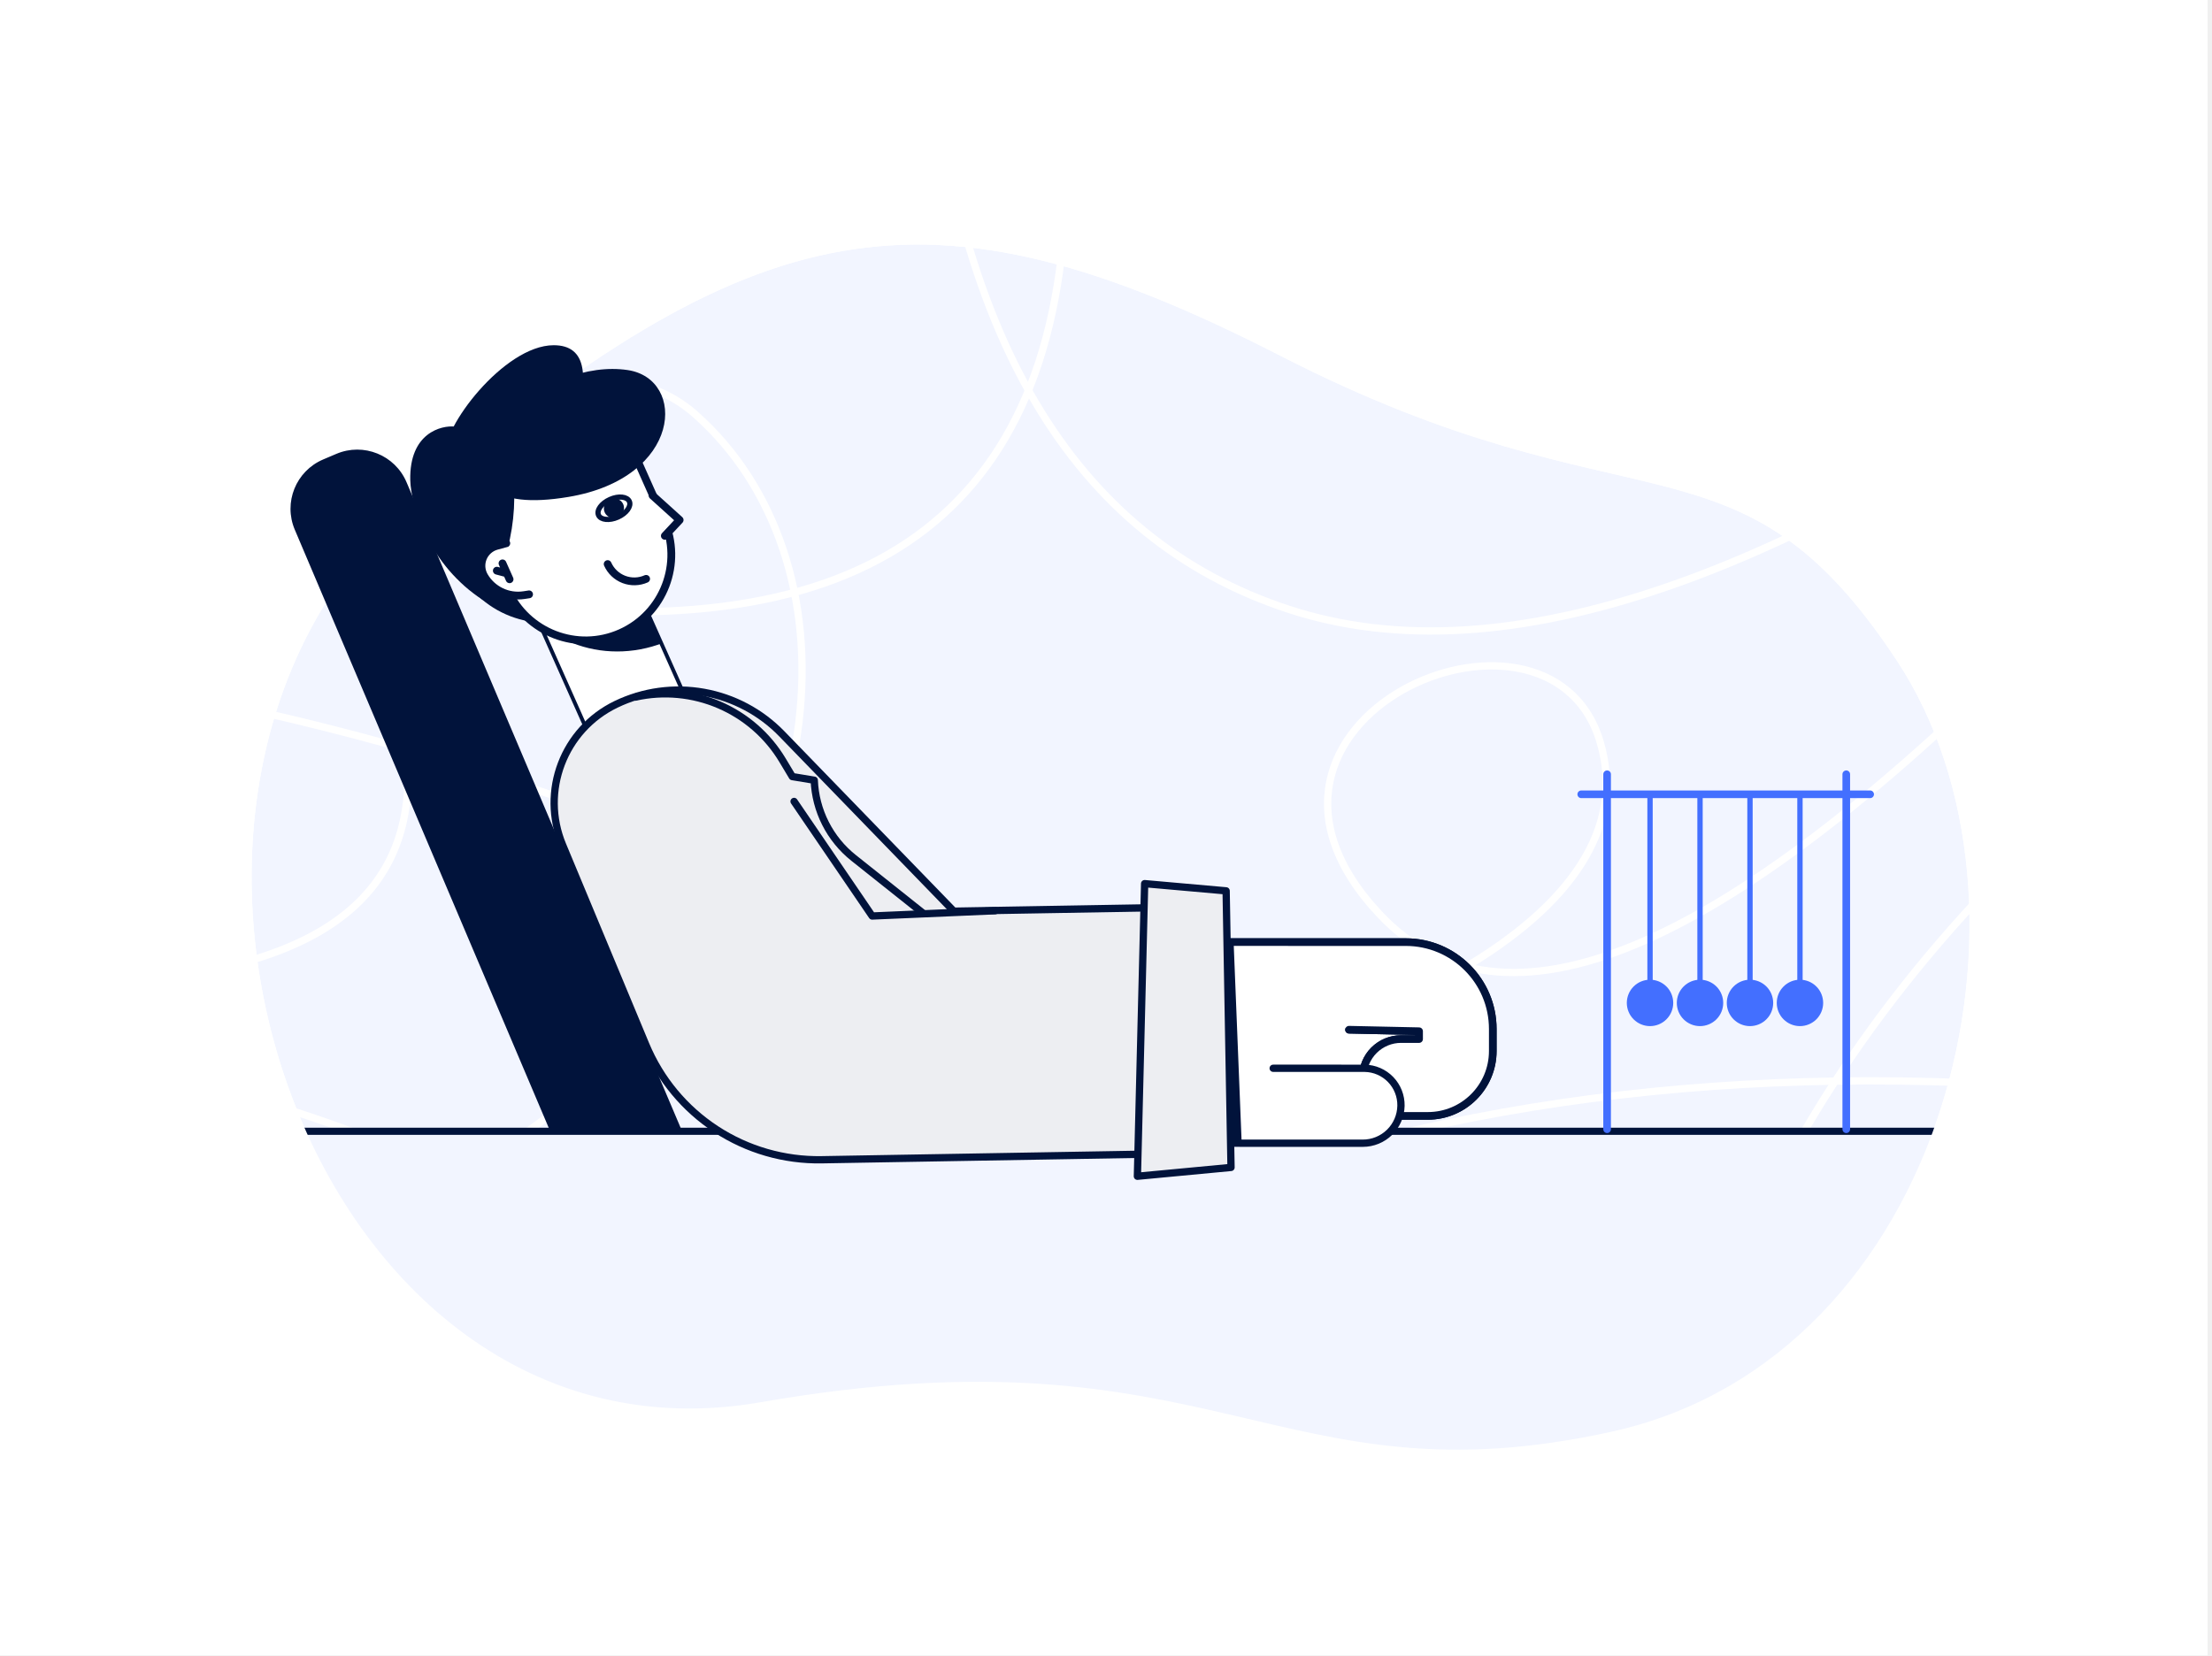
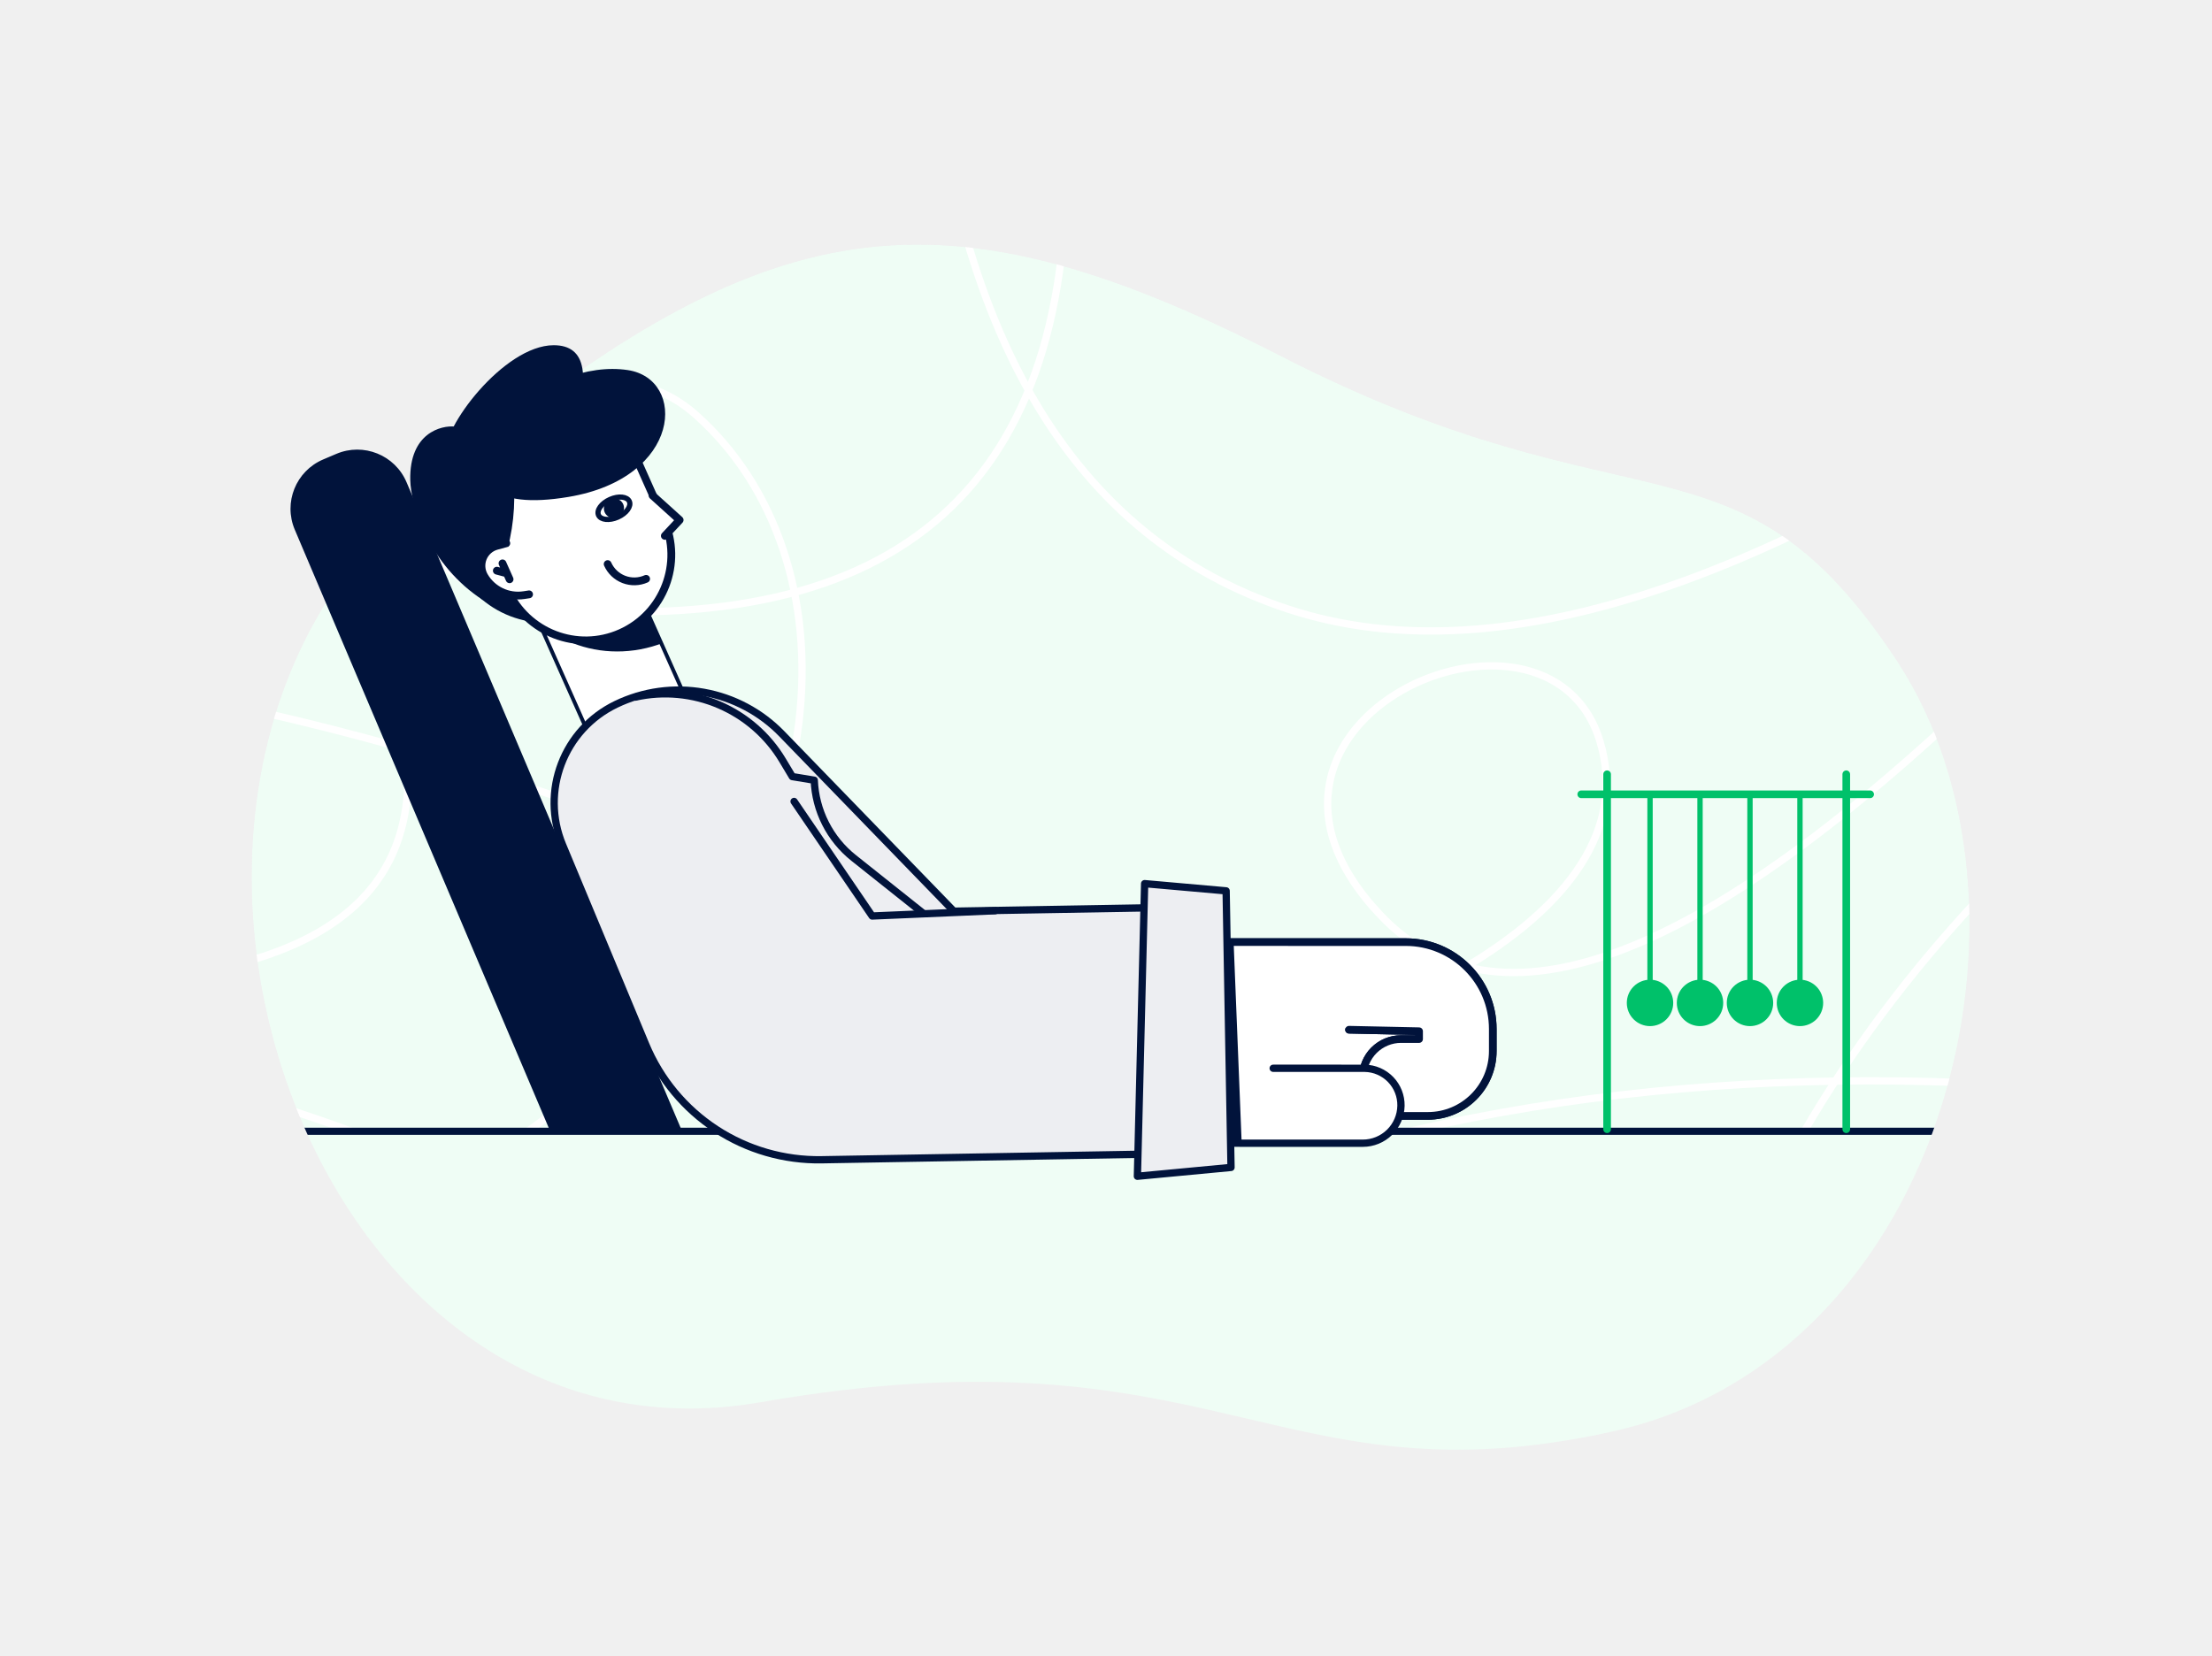
<svg xmlns="http://www.w3.org/2000/svg" width="167" height="125" viewBox="0 0 167 125" fill="none">
-   <rect width="166.667" height="125" fill="white" />
-   <mask id="mask0_950_7123" style="mask-type:alpha" maskUnits="userSpaceOnUse" x="18" y="18" width="131" height="92">
+   <mask id="mask0_1233_6908" style="mask-type:alpha" maskUnits="userSpaceOnUse" x="18" y="18" width="131" height="92">
    <path d="M96.682 26.871C123.504 40.625 131.164 31.585 143.227 49.911C155.291 68.236 147.071 102.484 121.723 108.099C96.374 113.714 91.829 99.888 57.428 105.886C23.027 111.883 5.577 59.553 31.3 37.731C57.024 15.911 69.859 13.116 96.682 26.871Z" fill="white" />
  </mask>
-   <g mask="url(#mask0_950_7123)">
-     <path d="M96.682 26.871C123.504 40.625 131.164 31.585 143.227 49.911C155.291 68.236 147.071 102.484 121.723 108.099C96.374 113.714 91.829 99.888 57.428 105.886C23.027 111.883 5.577 59.553 31.3 37.731C57.024 15.911 69.859 13.116 96.682 26.871Z" fill="#F2F5FF" />
+   <g mask="url(#mask0_1233_6908)">
+     <path d="M96.682 26.871C123.504 40.625 131.164 31.585 143.227 49.911C155.291 68.236 147.071 102.484 121.723 108.099C96.374 113.714 91.829 99.888 57.428 105.886C23.027 111.883 5.577 59.553 31.3 37.731C57.024 15.911 69.859 13.116 96.682 26.871Z" fill="#EFFDF5" />
    <path d="M69.859 -0.282C71.822 25.2 80.951 40.626 97.249 45.995C113.547 51.364 135.693 43.651 163.685 22.857" stroke="white" stroke-width="0.55" />
    <path d="M79.503 -0.282C83.847 29.676 74.091 45.153 50.236 46.151C14.454 47.648 40.306 20.474 52.513 31.306C64.72 42.139 63.727 65.594 44.68 81.67C31.982 92.387 17.514 97.746 1.277 97.746M153.238 82.011C100.358 78.595 58.413 97.425 27.403 138.502" stroke="white" stroke-width="0.55" />
    <path d="M14.455 81.618C49.141 90.916 71.503 109.877 81.541 138.502" stroke="white" stroke-width="0.55" />
    <path d="M153.238 48.732C129.833 72.095 113.496 78.887 104.226 69.11C90.32 54.444 116.881 42.895 120.799 56.002C124.717 69.11 103.771 79.512 75.884 84.139C57.293 87.223 35.294 100.717 9.887 124.619M101.543 138.502C98.103 118.082 102.602 107.128 115.038 105.642C127.474 104.156 141.301 109.633 156.52 122.072M118.86 24.928C128.283 24.928 135.922 14.212 135.922 0.991C135.922 -12.229 128.283 -22.945 118.86 -22.945C109.438 -22.945 101.799 -12.229 101.799 0.991C101.799 14.211 109.438 24.928 118.86 24.928Z" stroke="white" stroke-width="0.55" />
    <path d="M153.237 63.912C131.083 85.511 121.576 111.697 124.717 142.47" stroke="white" stroke-width="0.55" />
    <path d="M14.455 52.645C69.173 63.701 112.112 93.643 143.269 142.471" stroke="white" stroke-width="0.55" />
    <path d="M34.555 -0.282C17.83 3.14 11.647 10.277 16.004 21.128C22.541 37.405 46.628 68.184 14.455 73.523M14.455 110.06C27.478 129.472 41.279 134.325 55.855 124.619C77.721 110.06 85.135 107.037 94.248 110.06C100.323 112.074 105.848 121.555 110.822 138.502" stroke="white" stroke-width="0.55" />
-     <path d="M149.497 85.567H18.78V111.601H149.497V85.567Z" fill="#F2F5FF" />
+     <path d="M149.497 85.567H18.78V111.601H149.497V85.567Z" fill="#EFFDF5" />
    <path d="M7.414 85.427H166.914" stroke="#01133B" stroke-width="0.539" stroke-linecap="round" stroke-linejoin="round" />
  </g>
-   <mask id="mask1_950_7123" style="mask-type:alpha" maskUnits="userSpaceOnUse" x="40" y="42" width="14" height="18">
+   <mask id="mask1_1233_6908" style="mask-type:alpha" maskUnits="userSpaceOnUse" x="40" y="42" width="14" height="18">
    <path d="M40.085 45.993L47.469 42.707L53.609 56.496L46.226 59.782L40.085 45.993Z" fill="white" />
  </mask>
-   <g mask="url(#mask1_950_7123)">
+   <g mask="url(#mask1_1233_6908)">
    <path d="M40.084 45.993L47.468 42.706L53.609 56.495L46.225 59.782L40.084 45.993Z" fill="white" stroke="#01133B" stroke-width="0.577" stroke-linecap="round" stroke-linejoin="round" />
    <path d="M50.542 48.347C55.148 46.297 57.341 41.176 55.441 36.91C53.541 32.643 48.267 30.846 43.661 32.897C39.055 34.947 36.861 40.067 38.761 44.334C40.661 48.601 45.936 50.397 50.542 48.347Z" fill="#01133B" />
  </g>
  <path d="M90.408 73.246L90.592 83.664L108.504 83.355L108.32 72.936L90.408 73.246Z" fill="white" />
  <path fill-rule="evenodd" clip-rule="evenodd" d="M101.847 77.757L107.137 77.87V78.463L105.778 78.462C105.398 78.462 105.021 78.537 104.67 78.682C104.319 78.828 104 79.041 103.731 79.309C103.462 79.578 103.249 79.897 103.103 80.248C102.958 80.599 102.883 80.976 102.883 81.356V81.363C102.885 82.133 103.193 82.871 103.738 83.415C104.284 83.959 105.022 84.264 105.793 84.264L107.796 84.264C110.506 84.265 112.702 82.07 112.701 79.362V77.704C112.7 74.081 109.761 71.143 106.136 71.142H106.136L87.316 71.139" fill="white" />
  <path d="M101.847 77.757L107.137 77.87V78.463L105.778 78.462C105.398 78.462 105.021 78.537 104.67 78.682C104.319 78.828 104 79.041 103.731 79.309C103.462 79.578 103.249 79.897 103.103 80.248C102.958 80.599 102.883 80.976 102.883 81.356V81.363C102.885 82.133 103.193 82.871 103.738 83.415C104.284 83.959 105.022 84.264 105.793 84.264L107.796 84.264C110.506 84.265 112.702 82.07 112.701 79.362V77.704C112.7 74.081 109.761 71.143 106.136 71.142H106.136L87.316 71.139" stroke="#01133B" stroke-width="0.577" stroke-linecap="round" stroke-linejoin="round" />
  <path fill-rule="evenodd" clip-rule="evenodd" d="M101.847 77.757L107.137 77.87V78.463L105.778 78.462C105.398 78.462 105.021 78.537 104.67 78.682C104.319 78.828 104 79.041 103.731 79.309C103.462 79.578 103.249 79.897 103.103 80.248C102.958 80.599 102.883 80.976 102.883 81.356V81.363C102.885 82.133 103.193 82.871 103.738 83.415C104.284 83.959 105.022 84.264 105.793 84.264L107.796 84.264C110.506 84.265 112.702 82.07 112.701 79.362V77.704C112.7 74.081 109.761 71.143 106.136 71.142H106.136L87.316 71.139" fill="white" />
  <path d="M101.847 77.757L107.137 77.87V78.463L105.778 78.462C105.398 78.462 105.021 78.537 104.67 78.682C104.319 78.828 104 79.041 103.731 79.309C103.462 79.578 103.249 79.897 103.103 80.248C102.958 80.599 102.883 80.976 102.883 81.356V81.363C102.885 82.133 103.193 82.871 103.738 83.415C104.284 83.959 105.022 84.264 105.793 84.264L107.796 84.264C110.506 84.265 112.702 82.07 112.701 79.362V77.704C112.7 74.081 109.761 71.143 106.136 71.142H106.136L87.316 71.139" stroke="#01133B" stroke-width="0.577" stroke-linecap="round" stroke-linejoin="round" />
  <path fill-rule="evenodd" clip-rule="evenodd" d="M88.205 86.326L102.889 86.328C103.644 86.328 104.37 86.032 104.908 85.503C105.447 84.974 105.756 84.254 105.77 83.499C105.782 82.761 105.501 82.049 104.989 81.518C104.476 80.988 103.773 80.682 103.035 80.67L102.987 80.669L96.122 80.668" fill="white" />
  <path d="M88.205 86.326L102.889 86.328C103.644 86.328 104.37 86.032 104.908 85.503C105.447 84.974 105.756 84.254 105.77 83.499C105.782 82.761 105.501 82.049 104.989 81.518C104.476 80.988 103.773 80.682 103.035 80.67L102.987 80.669L96.122 80.668" stroke="#01133B" stroke-width="0.55" stroke-linecap="round" stroke-linejoin="round" />
  <path fill-rule="evenodd" clip-rule="evenodd" d="M46.518 53.182C48.573 52.194 50.887 51.878 53.131 52.278C55.376 52.678 57.437 53.775 59.024 55.412L72.01 68.806L92.174 68.458L92.502 87.051L62.034 87.577C59.205 87.625 56.426 86.822 54.059 85.272C51.691 83.722 49.844 81.497 48.756 78.885L42.475 63.804C40.787 59.749 42.562 55.084 46.518 53.182Z" fill="#EDEEF2" stroke="#01133B" stroke-width="0.55" stroke-linejoin="round" />
  <path d="M75.127 68.772L65.846 69.171L59.951 60.519" stroke="#01133B" stroke-width="0.55" stroke-linecap="round" stroke-linejoin="round" />
  <path d="M47.977 52.639C50.095 52.167 52.308 52.374 54.301 53.231C56.295 54.088 57.968 55.551 59.082 57.413L59.819 58.643L61.474 58.916C61.519 60.05 61.807 61.162 62.32 62.175C62.833 63.188 63.558 64.078 64.447 64.785L69.727 68.988" stroke="#01133B" stroke-width="0.55" stroke-linecap="round" stroke-linejoin="round" />
  <path fill-rule="evenodd" clip-rule="evenodd" d="M86.417 66.726L92.57 67.271L92.939 88.156L85.87 88.823L86.417 66.726Z" fill="#EDEEF2" stroke="#01133B" stroke-width="0.55" stroke-linejoin="round" />
  <path fill-rule="evenodd" clip-rule="evenodd" d="M93.137 71.194L93.738 86.186L92.907 86.2L92.643 71.202L93.137 71.194ZM37.46 30.294C41.247 28.608 45.685 30.313 47.372 34.101C47.413 34.193 47.452 34.286 47.489 34.38L48.298 36.412C49.84 40.287 48.05 44.688 44.241 46.383C40.476 48.059 36.064 46.364 34.387 42.597L33.502 40.612C31.746 36.668 33.518 32.048 37.46 30.294Z" fill="#01133B" />
  <path fill-rule="evenodd" clip-rule="evenodd" d="M48.204 34.954L50.122 39.26C51.575 42.524 50.109 46.347 46.846 47.799C43.584 49.251 39.761 47.782 38.307 44.519L36.39 40.212C34.936 36.949 36.402 33.126 39.665 31.673C42.928 30.221 46.751 31.69 48.204 34.954Z" fill="white" stroke="#01133B" stroke-width="0.588" stroke-linecap="round" stroke-linejoin="round" />
  <path fill-rule="evenodd" clip-rule="evenodd" d="M48.647 37.335L49.81 37.944L50.44 38.565L49.92 40.195L48.654 38.767L48.647 37.335Z" fill="white" />
  <path d="M48.781 43.711C48.248 43.948 47.642 43.963 47.098 43.754C46.553 43.545 46.114 43.128 45.877 42.595" stroke="#01133B" stroke-width="0.588" stroke-linecap="round" stroke-linejoin="round" />
  <path fill-rule="evenodd" clip-rule="evenodd" d="M36.629 32.337C34.594 32.162 33.603 33.267 33.654 35.649C33.695 37.536 34.466 40.885 38.355 44.683C38.516 44.841 38.25 41.704 38.319 41.439C38.845 39.431 38.962 37.388 38.67 35.309C38.339 32.956 37.659 31.966 36.629 32.337Z" fill="#01133B" />
  <path fill-rule="evenodd" clip-rule="evenodd" d="M34.34 32.212C33.334 32.105 30.896 32.679 30.974 36.253C31.014 38.141 32.369 42.69 36.507 45.34C36.665 45.441 35.569 42.308 35.638 42.043C36.164 40.035 36.281 37.992 35.989 35.913C35.493 32.384 35.347 32.318 34.34 32.212Z" fill="#01133B" />
  <path fill-rule="evenodd" clip-rule="evenodd" d="M38.225 41.022L37.492 41.221C37.262 41.284 37.05 41.399 36.872 41.556C36.694 41.714 36.554 41.91 36.463 42.13C36.373 42.35 36.334 42.587 36.35 42.825C36.366 43.062 36.436 43.293 36.555 43.499C36.852 44.013 37.298 44.426 37.834 44.683C38.37 44.94 38.97 45.03 39.558 44.94L39.944 44.881" fill="white" />
  <path d="M38.225 41.022L37.492 41.221C37.262 41.284 37.05 41.399 36.872 41.556C36.694 41.714 36.554 41.91 36.463 42.13C36.373 42.35 36.334 42.587 36.35 42.825C36.366 43.062 36.436 43.293 36.555 43.499C36.852 44.013 37.298 44.426 37.834 44.683C38.37 44.94 38.97 45.03 39.558 44.94L39.944 44.881M37.937 42.541L38.472 43.742M38.273 43.296L37.509 43.093" stroke="#01133B" stroke-width="0.588" stroke-linecap="round" stroke-linejoin="round" />
  <path fill-rule="evenodd" clip-rule="evenodd" d="M49.27 37.423L51.311 39.267L50.194 40.463" fill="white" />
  <path d="M49.27 37.423L51.311 39.267L50.194 40.463" stroke="#01133B" stroke-width="0.588" stroke-linecap="round" stroke-linejoin="round" />
  <path d="M46.648 39.05C47.291 38.764 47.679 38.232 47.515 37.862C47.35 37.493 46.695 37.425 46.053 37.712C45.41 37.998 45.022 38.529 45.186 38.899C45.351 39.268 46.005 39.336 46.648 39.05Z" stroke="#01133B" stroke-width="0.392" stroke-linecap="round" stroke-linejoin="round" />
  <path d="M46.649 39.05C47.035 38.878 47.214 38.439 47.05 38.07C46.885 37.7 46.439 37.54 46.053 37.711C45.667 37.883 45.488 38.322 45.653 38.691C45.817 39.061 46.263 39.221 46.649 39.05Z" fill="#01133B" />
  <path fill-rule="evenodd" clip-rule="evenodd" d="M36.742 31.961C40.847 28.84 44.394 27.501 47.383 27.944C51.867 28.608 51.5 36.096 42.909 37.526C37.181 38.479 35.125 36.624 36.742 31.961Z" fill="#01133B" />
  <path fill-rule="evenodd" clip-rule="evenodd" d="M33.638 34.358C33.3 32.376 38.034 26.085 41.789 26.069C44.292 26.059 44.691 28.4 42.984 33.092C36.978 35.257 33.863 35.679 33.638 34.358L33.638 34.358ZM24.396 34.696L25.392 34.273C27.447 33.401 29.82 34.36 30.693 36.415L51.418 85.239L41.552 85.457L22.255 39.997C21.383 37.941 22.341 35.569 24.397 34.696H24.396Z" fill="#01133B" />
-   <path d="M121.332 58.466V85.272M139.388 58.466V85.272M119.38 59.98H141.191" stroke="#436FFF" stroke-width="0.577" stroke-linecap="round" stroke-linejoin="round" />
-   <path d="M124.573 59.967V74.09" stroke="#436FFF" stroke-width="0.404" stroke-linecap="round" stroke-linejoin="round" />
-   <path d="M124.573 77.485C124.803 77.485 125.031 77.439 125.243 77.351C125.456 77.263 125.649 77.134 125.811 76.971C125.974 76.809 126.103 76.615 126.191 76.403C126.279 76.19 126.325 75.962 126.324 75.732C126.324 75.502 126.279 75.274 126.191 75.062C126.103 74.849 125.974 74.656 125.811 74.493C125.648 74.331 125.455 74.202 125.243 74.114C125.03 74.026 124.802 73.98 124.572 73.981C124.108 73.981 123.662 74.165 123.333 74.494C123.005 74.822 122.82 75.268 122.82 75.733C122.82 76.197 123.005 76.643 123.334 76.972C123.662 77.3 124.108 77.485 124.573 77.485Z" fill="#436FFF" />
-   <path d="M128.347 59.967V74.09" stroke="#436FFF" stroke-width="0.404" stroke-linecap="round" stroke-linejoin="round" />
-   <path d="M128.346 77.485C128.576 77.485 128.804 77.439 129.017 77.351C129.229 77.263 129.422 77.134 129.585 76.971C129.748 76.809 129.877 76.615 129.965 76.403C130.053 76.19 130.098 75.962 130.098 75.732C130.098 75.502 130.053 75.274 129.964 75.062C129.876 74.849 129.747 74.656 129.585 74.493C129.422 74.331 129.229 74.202 129.016 74.114C128.804 74.026 128.576 73.98 128.346 73.981C127.881 73.981 127.435 74.165 127.107 74.494C126.778 74.822 126.594 75.268 126.594 75.733C126.594 76.197 126.778 76.643 127.107 76.972C127.436 77.3 127.881 77.485 128.346 77.485Z" fill="#436FFF" />
-   <path d="M132.119 59.967V74.09" stroke="#436FFF" stroke-width="0.404" stroke-linecap="round" stroke-linejoin="round" />
-   <path d="M132.119 77.485C132.35 77.485 132.577 77.439 132.79 77.351C133.003 77.263 133.196 77.134 133.358 76.971C133.521 76.809 133.65 76.615 133.738 76.403C133.826 76.19 133.871 75.962 133.871 75.732C133.871 75.502 133.826 75.274 133.738 75.062C133.65 74.849 133.521 74.656 133.358 74.493C133.195 74.331 133.002 74.202 132.79 74.114C132.577 74.026 132.349 73.98 132.119 73.981C131.654 73.981 131.209 74.165 130.88 74.494C130.552 74.822 130.367 75.268 130.367 75.733C130.367 76.197 130.552 76.643 130.881 76.972C131.209 77.3 131.655 77.485 132.119 77.485Z" fill="#436FFF" />
-   <path d="M135.892 59.967V74.09" stroke="#436FFF" stroke-width="0.404" stroke-linecap="round" stroke-linejoin="round" />
-   <path d="M135.892 77.485C136.356 77.485 136.802 77.3 137.131 76.972C137.459 76.643 137.644 76.197 137.644 75.733C137.644 75.268 137.459 74.822 137.131 74.494C136.802 74.165 136.356 73.981 135.892 73.981C135.427 73.981 134.981 74.165 134.653 74.494C134.324 74.822 134.14 75.268 134.14 75.733C134.14 76.197 134.324 76.643 134.653 76.972C134.981 77.3 135.427 77.485 135.892 77.485Z" fill="#436FFF" />
+   <path d="M121.332 58.466V85.272M139.388 58.466V85.272M119.38 59.98H141.191" stroke="#00C16A" stroke-width="0.577" stroke-linecap="round" stroke-linejoin="round" />
+   <path d="M124.573 59.967V74.09" stroke="#00C16A" stroke-width="0.404" stroke-linecap="round" stroke-linejoin="round" />
+   <path d="M124.573 77.485C124.803 77.485 125.031 77.439 125.243 77.351C125.456 77.263 125.649 77.134 125.811 76.971C125.974 76.809 126.103 76.615 126.191 76.403C126.279 76.19 126.325 75.962 126.324 75.732C126.324 75.502 126.279 75.274 126.191 75.062C126.103 74.849 125.974 74.656 125.811 74.493C125.648 74.331 125.455 74.202 125.243 74.114C125.03 74.026 124.802 73.98 124.572 73.981C124.108 73.981 123.662 74.165 123.333 74.494C123.005 74.822 122.82 75.268 122.82 75.733C122.82 76.197 123.005 76.643 123.334 76.972C123.662 77.3 124.108 77.485 124.573 77.485Z" fill="#00C16A" />
+   <path d="M128.347 59.967V74.09" stroke="#00C16A" stroke-width="0.404" stroke-linecap="round" stroke-linejoin="round" />
+   <path d="M128.346 77.485C128.576 77.485 128.804 77.439 129.017 77.351C129.229 77.263 129.422 77.134 129.585 76.971C129.748 76.809 129.877 76.615 129.965 76.403C130.053 76.19 130.098 75.962 130.098 75.732C130.098 75.502 130.053 75.274 129.964 75.062C129.876 74.849 129.747 74.656 129.585 74.493C129.422 74.331 129.229 74.202 129.016 74.114C128.804 74.026 128.576 73.98 128.346 73.981C127.881 73.981 127.435 74.165 127.107 74.494C126.778 74.822 126.594 75.268 126.594 75.733C126.594 76.197 126.778 76.643 127.107 76.972C127.436 77.3 127.881 77.485 128.346 77.485Z" fill="#00C16A" />
+   <path d="M132.119 59.967V74.09" stroke="#00C16A" stroke-width="0.404" stroke-linecap="round" stroke-linejoin="round" />
+   <path d="M132.119 77.485C132.35 77.485 132.577 77.439 132.79 77.351C133.003 77.263 133.196 77.134 133.358 76.971C133.521 76.809 133.65 76.615 133.738 76.403C133.826 76.19 133.871 75.962 133.871 75.732C133.871 75.502 133.826 75.274 133.738 75.062C133.65 74.849 133.521 74.656 133.358 74.493C133.195 74.331 133.002 74.202 132.79 74.114C132.577 74.026 132.349 73.98 132.119 73.981C131.654 73.981 131.209 74.165 130.88 74.494C130.552 74.822 130.367 75.268 130.367 75.733C130.367 76.197 130.552 76.643 130.881 76.972C131.209 77.3 131.655 77.485 132.119 77.485Z" fill="#00C16A" />
+   <path d="M135.892 59.967V74.09" stroke="#00C16A" stroke-width="0.404" stroke-linecap="round" stroke-linejoin="round" />
+   <path d="M135.892 77.485C136.356 77.485 136.802 77.3 137.131 76.972C137.459 76.643 137.644 76.197 137.644 75.733C137.644 75.268 137.459 74.822 137.131 74.494C136.802 74.165 136.356 73.981 135.892 73.981C135.427 73.981 134.981 74.165 134.653 74.494C134.324 74.822 134.14 75.268 134.14 75.733C134.14 76.197 134.324 76.643 134.653 76.972C134.981 77.3 135.427 77.485 135.892 77.485Z" fill="#00C16A" />
</svg>
